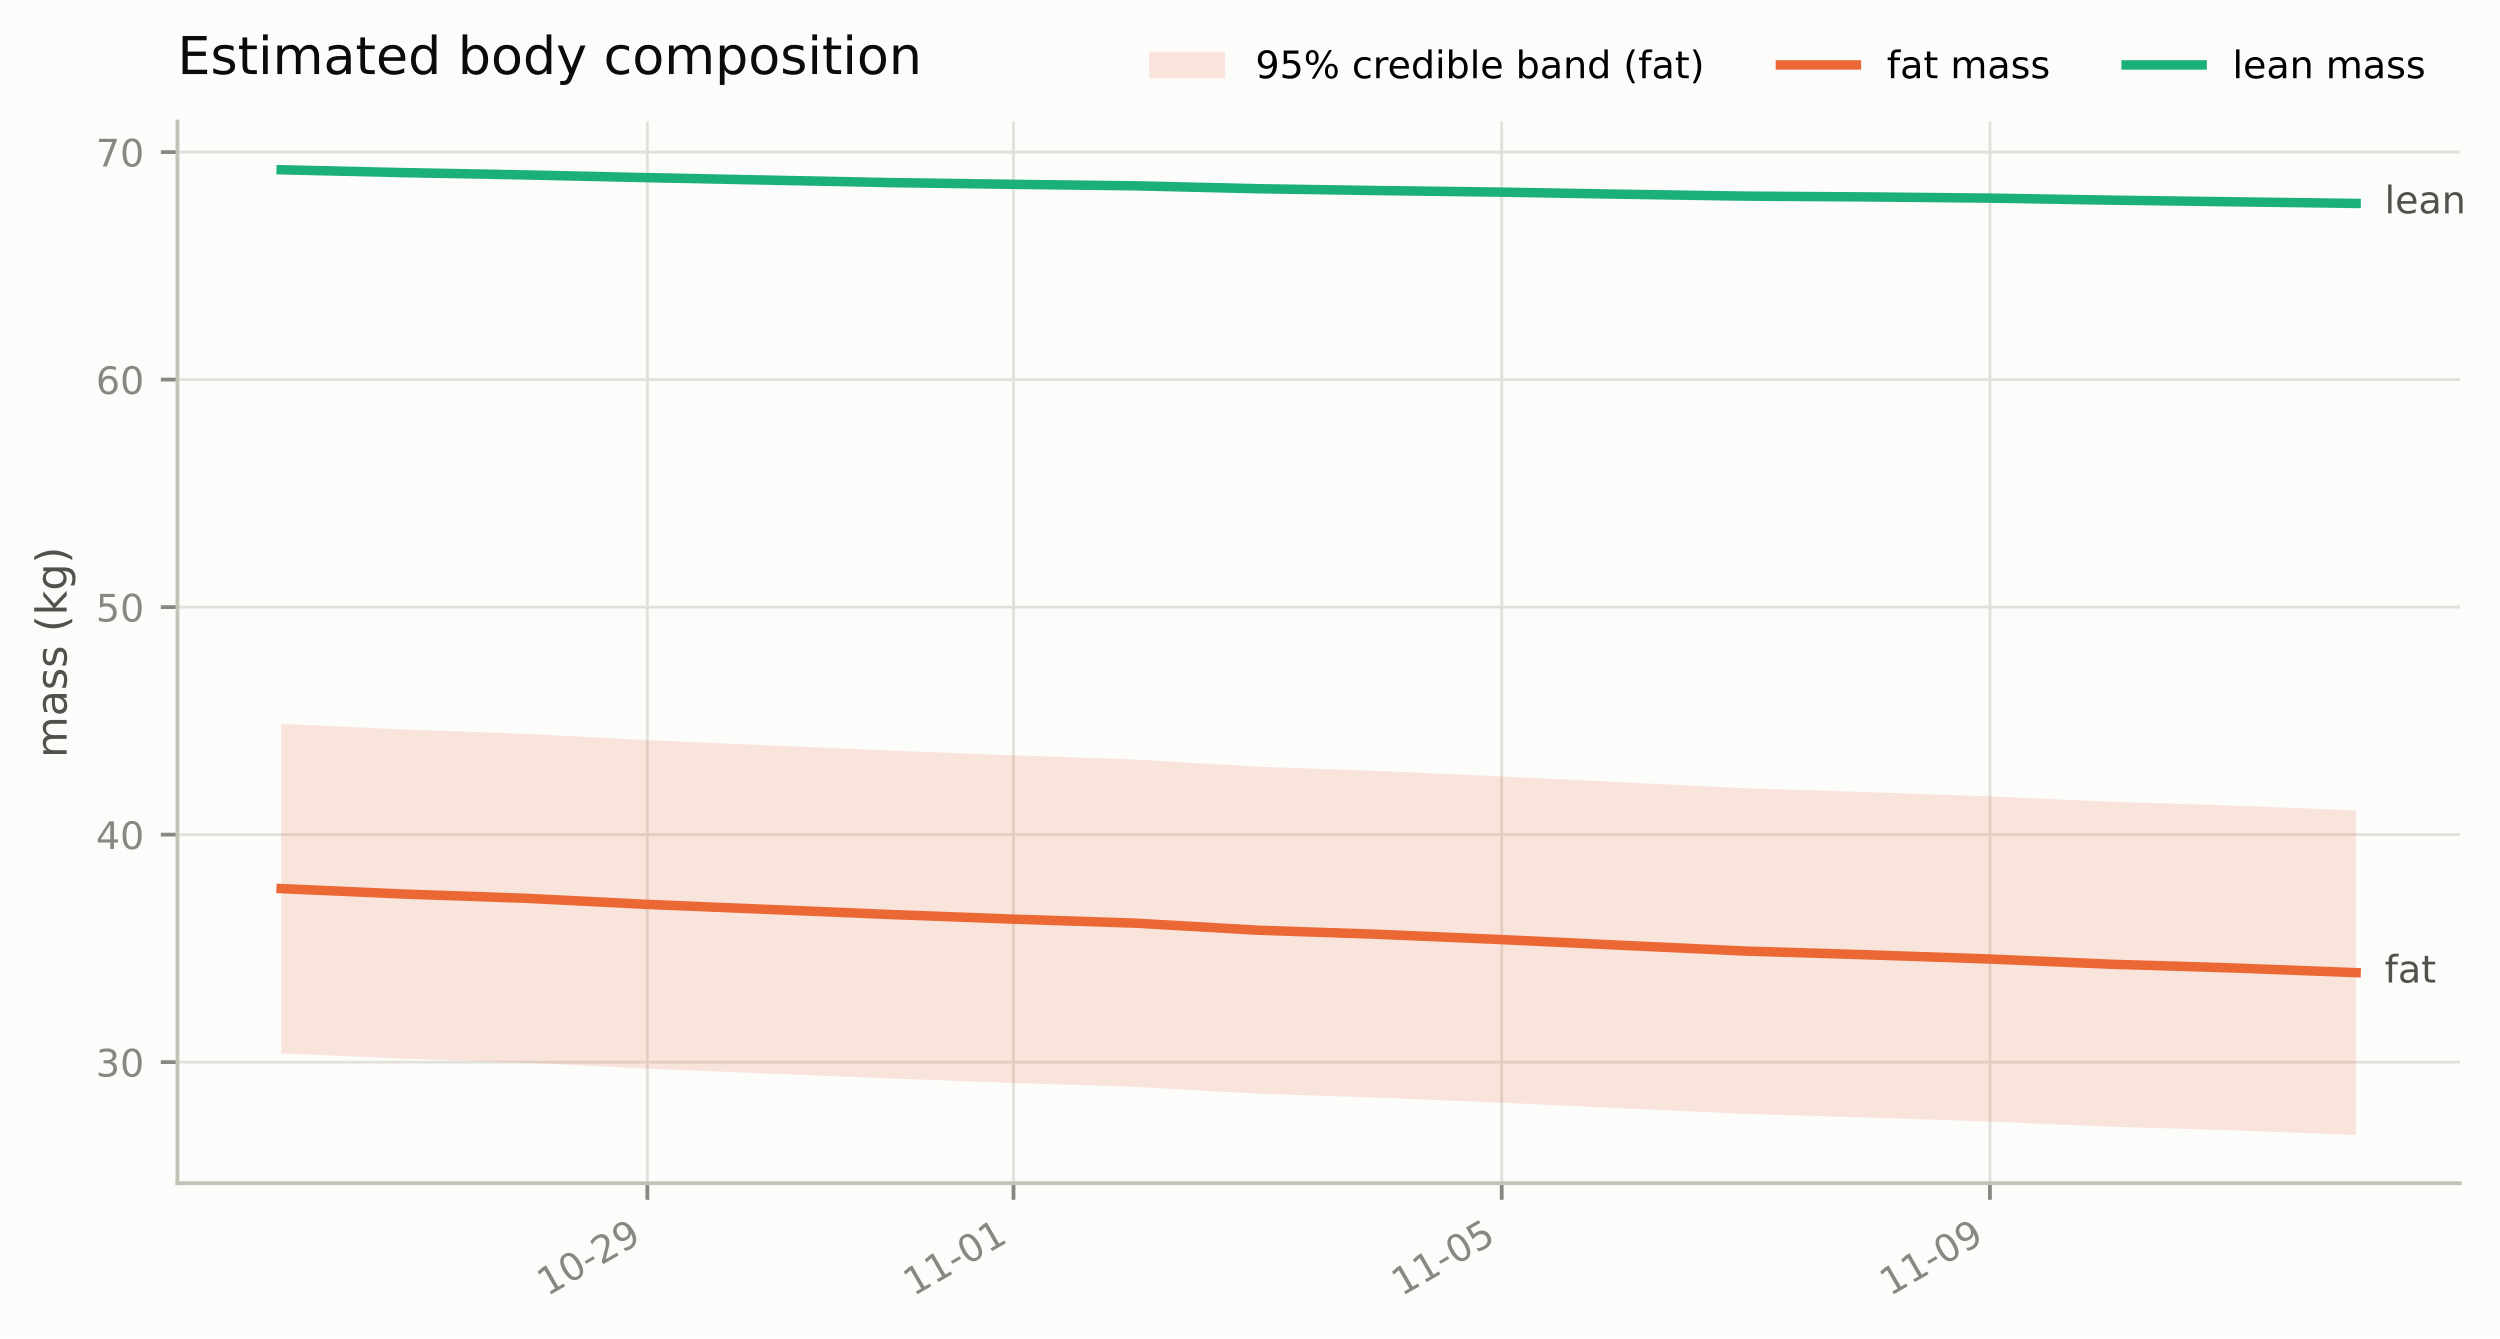
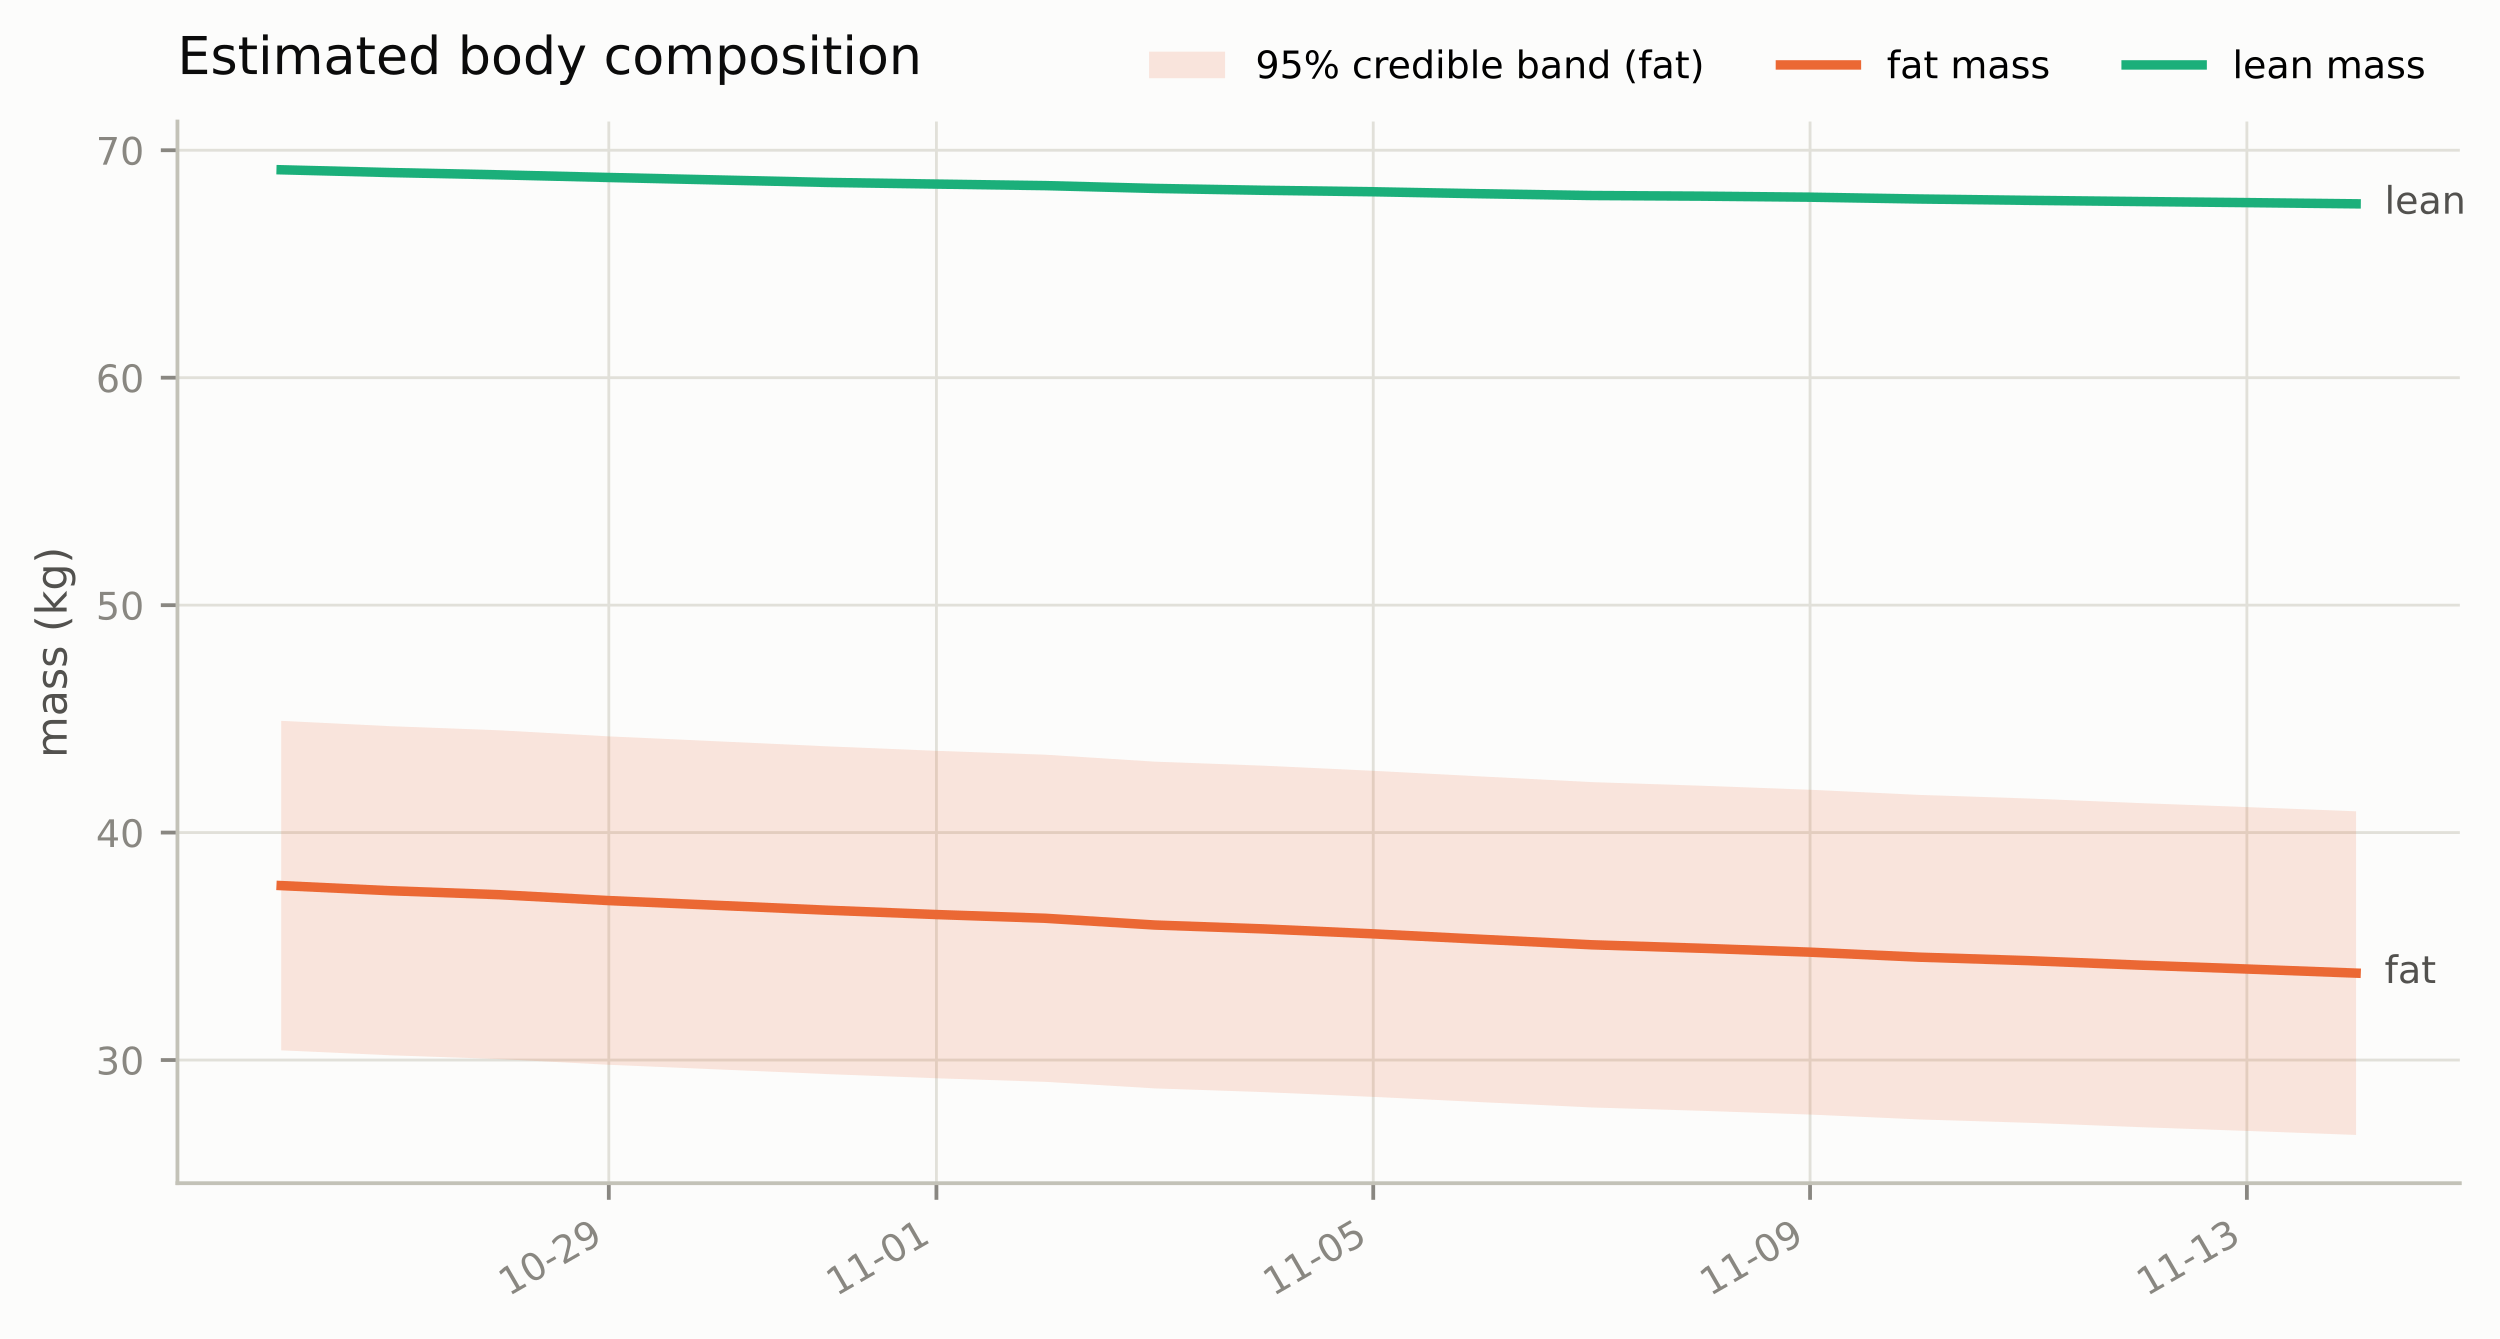
<svg xmlns="http://www.w3.org/2000/svg" xmlns:xlink="http://www.w3.org/1999/xlink" width="526.643pt" height="282pt" viewBox="0 0 526.643 282" version="1.1">
  <defs>
    <style type="text/css">*{stroke-linejoin: round; stroke-linecap: butt}</style>
  </defs>
  <g id="figure_1">
    <g id="patch_1">
      <path d="M 0 282  L 526.643 282  L 526.643 0  L 0 0  z " style="fill: #fcfcfb" />
    </g>
    <g id="axes_1">
      <g id="patch_2">
        <path d="M 37.381 249.248  L 518.18 249.248  L 518.18 25.601  L 37.381 25.601  z " style="fill: #fcfcfb" />
      </g>
      <g id="matplotlib.axis_1">
        <g id="xtick_1">
          <g id="line2d_1">
-             <path d="M 136.369 249.248  L 136.369 25.601  " clip-path="url(#p052bc1b975)" style="fill: none; stroke: #e1e0d9; stroke-width: 0.6; stroke-linecap: square" />
+             <path d="M 128.25 249.248  L 128.25 25.601  " clip-path="url(#pa48e2492d5)" style="fill: none; stroke: #e1e0d9; stroke-width: 0.6; stroke-linecap: square" />
          </g>
          <g id="line2d_2">
            <defs>
-               <path id="m3739067055" d="M 0 0  L 0 3.5  " style="stroke: #898781; stroke-width: 0.8" />
+               <path id="mb40962e237" d="M 0 0  L 0 3.5  " style="stroke: #898781; stroke-width: 0.8" />
            </defs>
            <g>
-               <use xlink:href="#m3739067055" x="136.369" y="249.248" style="fill: #898781; stroke: #898781; stroke-width: 0.8" />
+               <use xlink:href="#mb40962e237" x="128.25" y="249.248" style="fill: #898781; stroke: #898781; stroke-width: 0.8" />
            </g>
          </g>
          <g id="text_1">
-             <g style="fill: #898781" transform="translate(115.2761 273.1351) rotate(-30) scale(0.08 -0.08)">
+             <g style="fill: #898781" transform="translate(107.1568 273.1351) rotate(-30) scale(0.08 -0.08)">
              <defs>
                <path id="DejaVuSans-14" d="M 794 531  L 1825 531  L 1825 4091  L 703 3866  L 703 4441  L 1819 4666  L 2450 4666  L 2450 531  L 3481 531  L 3481 0  L 794 0  L 794 531  z " transform="scale(0.015625)" />
                <path id="DejaVuSans-13" d="M 2034 4250  Q 1547 4250 1301 3770  Q 1056 3291 1056 2328  Q 1056 1369 1301 889  Q 1547 409 2034 409  Q 2525 409 2770 889  Q 3016 1369 3016 2328  Q 3016 3291 2770 3770  Q 2525 4250 2034 4250  z M 2034 4750  Q 2819 4750 3233 4129  Q 3647 3509 3647 2328  Q 3647 1150 3233 529  Q 2819 -91 2034 -91  Q 1250 -91 836 529  Q 422 1150 422 2328  Q 422 3509 836 4129  Q 1250 4750 2034 4750  z " transform="scale(0.015625)" />
                <path id="DejaVuSans-10" d="M 313 2009  L 1997 2009  L 1997 1497  L 313 1497  L 313 2009  z " transform="scale(0.015625)" />
                <path id="DejaVuSans-15" d="M 1228 531  L 3431 531  L 3431 0  L 469 0  L 469 531  Q 828 903 1448 1529  Q 2069 2156 2228 2338  Q 2531 2678 2651 2914  Q 2772 3150 2772 3378  Q 2772 3750 2511 3984  Q 2250 4219 1831 4219  Q 1534 4219 1204 4116  Q 875 4013 500 3803  L 500 4441  Q 881 4594 1212 4672  Q 1544 4750 1819 4750  Q 2544 4750 2975 4387  Q 3406 4025 3406 3419  Q 3406 3131 3298 2873  Q 3191 2616 2906 2266  Q 2828 2175 2409 1742  Q 1991 1309 1228 531  z " transform="scale(0.015625)" />
                <path id="DejaVuSans-1c" d="M 703 97  L 703 672  Q 941 559 1184 500  Q 1428 441 1663 441  Q 2288 441 2617 861  Q 2947 1281 2994 2138  Q 2813 1869 2534 1725  Q 2256 1581 1919 1581  Q 1219 1581 811 2004  Q 403 2428 403 3163  Q 403 3881 828 4315  Q 1253 4750 1959 4750  Q 2769 4750 3195 4129  Q 3622 3509 3622 2328  Q 3622 1225 3098 567  Q 2575 -91 1691 -91  Q 1453 -91 1209 -44  Q 966 3 703 97  z M 1959 2075  Q 2384 2075 2632 2365  Q 2881 2656 2881 3163  Q 2881 3666 2632 3958  Q 2384 4250 1959 4250  Q 1534 4250 1286 3958  Q 1038 3666 1038 3163  Q 1038 2656 1286 2365  Q 1534 2075 1959 2075  z " transform="scale(0.015625)" />
              </defs>
              <use xlink:href="#DejaVuSans-14" />
              <use xlink:href="#DejaVuSans-13" transform="translate(63.625 0)" />
              <use xlink:href="#DejaVuSans-10" transform="translate(127.25 0)" />
              <use xlink:href="#DejaVuSans-15" transform="translate(163.3281 0)" />
              <use xlink:href="#DejaVuSans-1c" transform="translate(226.9531 0)" />
            </g>
          </g>
        </g>
        <g id="xtick_2">
          <g id="line2d_3">
-             <path d="M 213.502 249.248  L 213.502 25.601  " clip-path="url(#p052bc1b975)" style="fill: none; stroke: #e1e0d9; stroke-width: 0.6; stroke-linecap: square" />
+             <path d="M 197.264 249.248  L 197.264 25.601  " clip-path="url(#pa48e2492d5)" style="fill: none; stroke: #e1e0d9; stroke-width: 0.6; stroke-linecap: square" />
          </g>
          <g id="line2d_4">
            <g>
-               <use xlink:href="#m3739067055" x="213.502" y="249.248" style="fill: #898781; stroke: #898781; stroke-width: 0.8" />
+               <use xlink:href="#mb40962e237" x="197.264" y="249.248" style="fill: #898781; stroke: #898781; stroke-width: 0.8" />
            </g>
          </g>
          <g id="text_2">
-             <g style="fill: #898781" transform="translate(192.4097 273.1351) rotate(-30) scale(0.08 -0.08)">
+             <g style="fill: #898781" transform="translate(176.1711 273.1351) rotate(-30) scale(0.08 -0.08)">
              <use xlink:href="#DejaVuSans-14" />
              <use xlink:href="#DejaVuSans-14" transform="translate(63.625 0)" />
              <use xlink:href="#DejaVuSans-10" transform="translate(127.25 0)" />
              <use xlink:href="#DejaVuSans-13" transform="translate(163.3281 0)" />
              <use xlink:href="#DejaVuSans-14" transform="translate(226.9531 0)" />
            </g>
          </g>
        </g>
        <g id="xtick_3">
          <g id="line2d_5">
-             <path d="M 316.347 249.248  L 316.347 25.601  " clip-path="url(#p052bc1b975)" style="fill: none; stroke: #e1e0d9; stroke-width: 0.6; stroke-linecap: square" />
+             <path d="M 289.283 249.248  L 289.283 25.601  " clip-path="url(#pa48e2492d5)" style="fill: none; stroke: #e1e0d9; stroke-width: 0.6; stroke-linecap: square" />
          </g>
          <g id="line2d_6">
            <g>
-               <use xlink:href="#m3739067055" x="316.347" y="249.248" style="fill: #898781; stroke: #898781; stroke-width: 0.8" />
+               <use xlink:href="#mb40962e237" x="289.283" y="249.248" style="fill: #898781; stroke: #898781; stroke-width: 0.8" />
            </g>
          </g>
          <g id="text_3">
-             <g style="fill: #898781" transform="translate(295.2546 273.1351) rotate(-30) scale(0.08 -0.08)">
+             <g style="fill: #898781" transform="translate(268.1901 273.1351) rotate(-30) scale(0.08 -0.08)">
              <defs>
                <path id="DejaVuSans-18" d="M 691 4666  L 3169 4666  L 3169 4134  L 1269 4134  L 1269 2991  Q 1406 3038 1543 3061  Q 1681 3084 1819 3084  Q 2600 3084 3056 2656  Q 3513 2228 3513 1497  Q 3513 744 3044 326  Q 2575 -91 1722 -91  Q 1428 -91 1123 -41  Q 819 9 494 109  L 494 744  Q 775 591 1075 516  Q 1375 441 1709 441  Q 2250 441 2565 725  Q 2881 1009 2881 1497  Q 2881 1984 2565 2268  Q 2250 2553 1709 2553  Q 1456 2553 1204 2497  Q 953 2441 691 2322  L 691 4666  z " transform="scale(0.015625)" />
              </defs>
              <use xlink:href="#DejaVuSans-14" />
              <use xlink:href="#DejaVuSans-14" transform="translate(63.625 0)" />
              <use xlink:href="#DejaVuSans-10" transform="translate(127.25 0)" />
              <use xlink:href="#DejaVuSans-13" transform="translate(163.3281 0)" />
              <use xlink:href="#DejaVuSans-18" transform="translate(226.9531 0)" />
            </g>
          </g>
        </g>
        <g id="xtick_4">
          <g id="line2d_7">
-             <path d="M 419.192 249.248  L 419.192 25.601  " clip-path="url(#p052bc1b975)" style="fill: none; stroke: #e1e0d9; stroke-width: 0.6; stroke-linecap: square" />
+             <path d="M 381.302 249.248  L 381.302 25.601  " clip-path="url(#pa48e2492d5)" style="fill: none; stroke: #e1e0d9; stroke-width: 0.6; stroke-linecap: square" />
          </g>
          <g id="line2d_8">
            <g>
-               <use xlink:href="#m3739067055" x="419.192" y="249.248" style="fill: #898781; stroke: #898781; stroke-width: 0.8" />
+               <use xlink:href="#mb40962e237" x="381.302" y="249.248" style="fill: #898781; stroke: #898781; stroke-width: 0.8" />
            </g>
          </g>
          <g id="text_4">
-             <g style="fill: #898781" transform="translate(398.0994 273.1351) rotate(-30) scale(0.08 -0.08)">
+             <g style="fill: #898781" transform="translate(360.2092 273.1351) rotate(-30) scale(0.08 -0.08)">
              <use xlink:href="#DejaVuSans-14" />
              <use xlink:href="#DejaVuSans-14" transform="translate(63.625 0)" />
              <use xlink:href="#DejaVuSans-10" transform="translate(127.25 0)" />
              <use xlink:href="#DejaVuSans-13" transform="translate(163.3281 0)" />
              <use xlink:href="#DejaVuSans-1c" transform="translate(226.9531 0)" />
            </g>
          </g>
        </g>
+         <g id="xtick_5">
+           <g id="line2d_9">
+             <path d="M 473.321 249.248  L 473.321 25.601  " clip-path="url(#pa48e2492d5)" style="fill: none; stroke: #e1e0d9; stroke-width: 0.6; stroke-linecap: square" />
+           </g>
+           <g id="line2d_10">
+             <g>
+               <use xlink:href="#mb40962e237" x="473.321" y="249.248" style="fill: #898781; stroke: #898781; stroke-width: 0.8" />
+             </g>
+           </g>
+           <g id="text_5">
+             <g style="fill: #898781" transform="translate(452.2283 273.1351) rotate(-30) scale(0.08 -0.08)">
+               <defs>
+                 <path id="DejaVuSans-16" d="M 2597 2516  Q 3050 2419 3304 2112  Q 3559 1806 3559 1356  Q 3559 666 3084 287  Q 2609 -91 1734 -91  Q 1441 -91 1130 -33  Q 819 25 488 141  L 488 750  Q 750 597 1062 519  Q 1375 441 1716 441  Q 2309 441 2620 675  Q 2931 909 2931 1356  Q 2931 1769 2642 2001  Q 2353 2234 1838 2234  L 1294 2234  L 1294 2753  L 1863 2753  Q 2328 2753 2575 2939  Q 2822 3125 2822 3475  Q 2822 3834 2567 4026  Q 2313 4219 1838 4219  Q 1578 4219 1281 4162  Q 984 4106 628 3988  L 628 4550  Q 988 4650 1302 4700  Q 1616 4750 1894 4750  Q 2613 4750 3031 4423  Q 3450 4097 3450 3541  Q 3450 3153 3228 2886  Q 3006 2619 2597 2516  z " transform="scale(0.015625)" />
+               </defs>
+               <use xlink:href="#DejaVuSans-14" />
+               <use xlink:href="#DejaVuSans-14" transform="translate(63.625 0)" />
+               <use xlink:href="#DejaVuSans-10" transform="translate(127.25 0)" />
+               <use xlink:href="#DejaVuSans-14" transform="translate(163.3281 0)" />
+               <use xlink:href="#DejaVuSans-16" transform="translate(226.9531 0)" />
+             </g>
+           </g>
+         </g>
      </g>
      <g id="matplotlib.axis_2">
        <g id="ytick_1">
-           <g id="line2d_9">
-             <path d="M 37.381 223.746  L 518.18 223.746  " clip-path="url(#p052bc1b975)" style="fill: none; stroke: #e1e0d9; stroke-width: 0.6; stroke-linecap: square" />
-           </g>
-           <g id="line2d_10">
+           <g id="line2d_11">
+             <path d="M 37.381 223.304  L 518.18 223.304  " clip-path="url(#pa48e2492d5)" style="fill: none; stroke: #e1e0d9; stroke-width: 0.6; stroke-linecap: square" />
+           </g>
+           <g id="line2d_12">
            <defs>
-               <path id="m6e656eb981" d="M 0 0  L -3.5 0  " style="stroke: #898781; stroke-width: 0.8" />
+               <path id="mc82acea8ab" d="M 0 0  L -3.5 0  " style="stroke: #898781; stroke-width: 0.8" />
            </defs>
            <g>
-               <use xlink:href="#m6e656eb981" x="37.381" y="223.746" style="fill: #898781; stroke: #898781; stroke-width: 0.8" />
-             </g>
-           </g>
-           <g id="text_5">
-             <g style="fill: #898781" transform="translate(20.2007 226.7854) scale(0.08 -0.08)">
-               <defs>
-                 <path id="DejaVuSans-16" d="M 2597 2516  Q 3050 2419 3304 2112  Q 3559 1806 3559 1356  Q 3559 666 3084 287  Q 2609 -91 1734 -91  Q 1441 -91 1130 -33  Q 819 25 488 141  L 488 750  Q 750 597 1062 519  Q 1375 441 1716 441  Q 2309 441 2620 675  Q 2931 909 2931 1356  Q 2931 1769 2642 2001  Q 2353 2234 1838 2234  L 1294 2234  L 1294 2753  L 1863 2753  Q 2328 2753 2575 2939  Q 2822 3125 2822 3475  Q 2822 3834 2567 4026  Q 2313 4219 1838 4219  Q 1578 4219 1281 4162  Q 984 4106 628 3988  L 628 4550  Q 988 4650 1302 4700  Q 1616 4750 1894 4750  Q 2613 4750 3031 4423  Q 3450 4097 3450 3541  Q 3450 3153 3228 2886  Q 3006 2619 2597 2516  z " transform="scale(0.015625)" />
-               </defs>
+               <use xlink:href="#mc82acea8ab" x="37.381" y="223.304" style="fill: #898781; stroke: #898781; stroke-width: 0.8" />
+             </g>
+           </g>
+           <g id="text_6">
+             <g style="fill: #898781" transform="translate(20.2007 226.3432) scale(0.08 -0.08)">
              <use xlink:href="#DejaVuSans-16" />
              <use xlink:href="#DejaVuSans-13" transform="translate(63.625 0)" />
            </g>
          </g>
        </g>
        <g id="ytick_2">
-           <g id="line2d_11">
-             <path d="M 37.381 175.819  L 518.18 175.819  " clip-path="url(#p052bc1b975)" style="fill: none; stroke: #e1e0d9; stroke-width: 0.6; stroke-linecap: square" />
-           </g>
-           <g id="line2d_12">
-             <g>
-               <use xlink:href="#m6e656eb981" x="37.381" y="175.819" style="fill: #898781; stroke: #898781; stroke-width: 0.8" />
-             </g>
-           </g>
-           <g id="text_6">
-             <g style="fill: #898781" transform="translate(20.2007 178.858) scale(0.08 -0.08)">
+           <g id="line2d_13">
+             <path d="M 37.381 175.39  L 518.18 175.39  " clip-path="url(#pa48e2492d5)" style="fill: none; stroke: #e1e0d9; stroke-width: 0.6; stroke-linecap: square" />
+           </g>
+           <g id="line2d_14">
+             <g>
+               <use xlink:href="#mc82acea8ab" x="37.381" y="175.39" style="fill: #898781; stroke: #898781; stroke-width: 0.8" />
+             </g>
+           </g>
+           <g id="text_7">
+             <g style="fill: #898781" transform="translate(20.2007 178.429) scale(0.08 -0.08)">
              <defs>
                <path id="DejaVuSans-17" d="M 2419 4116  L 825 1625  L 2419 1625  L 2419 4116  z M 2253 4666  L 3047 4666  L 3047 1625  L 3713 1625  L 3713 1100  L 3047 1100  L 3047 0  L 2419 0  L 2419 1100  L 313 1100  L 313 1709  L 2253 4666  z " transform="scale(0.015625)" />
              </defs>
              <use xlink:href="#DejaVuSans-17" />
              <use xlink:href="#DejaVuSans-13" transform="translate(63.625 0)" />
            </g>
          </g>
        </g>
        <g id="ytick_3">
-           <g id="line2d_13">
-             <path d="M 37.381 127.891  L 518.18 127.891  " clip-path="url(#p052bc1b975)" style="fill: none; stroke: #e1e0d9; stroke-width: 0.6; stroke-linecap: square" />
-           </g>
-           <g id="line2d_14">
-             <g>
-               <use xlink:href="#m6e656eb981" x="37.381" y="127.891" style="fill: #898781; stroke: #898781; stroke-width: 0.8" />
-             </g>
-           </g>
-           <g id="text_7">
-             <g style="fill: #898781" transform="translate(20.2007 130.9305) scale(0.08 -0.08)">
+           <g id="line2d_15">
+             <path d="M 37.381 127.476  L 518.18 127.476  " clip-path="url(#pa48e2492d5)" style="fill: none; stroke: #e1e0d9; stroke-width: 0.6; stroke-linecap: square" />
+           </g>
+           <g id="line2d_16">
+             <g>
+               <use xlink:href="#mc82acea8ab" x="37.381" y="127.476" style="fill: #898781; stroke: #898781; stroke-width: 0.8" />
+             </g>
+           </g>
+           <g id="text_8">
+             <g style="fill: #898781" transform="translate(20.2007 130.5147) scale(0.08 -0.08)">
              <use xlink:href="#DejaVuSans-18" />
              <use xlink:href="#DejaVuSans-13" transform="translate(63.625 0)" />
            </g>
          </g>
        </g>
        <g id="ytick_4">
-           <g id="line2d_15">
-             <path d="M 37.381 79.964  L 518.18 79.964  " clip-path="url(#p052bc1b975)" style="fill: none; stroke: #e1e0d9; stroke-width: 0.6; stroke-linecap: square" />
-           </g>
-           <g id="line2d_16">
-             <g>
-               <use xlink:href="#m6e656eb981" x="37.381" y="79.964" style="fill: #898781; stroke: #898781; stroke-width: 0.8" />
-             </g>
-           </g>
-           <g id="text_8">
-             <g style="fill: #898781" transform="translate(20.2007 83.00307) scale(0.08 -0.08)">
+           <g id="line2d_17">
+             <path d="M 37.381 79.561  L 518.18 79.561  " clip-path="url(#pa48e2492d5)" style="fill: none; stroke: #e1e0d9; stroke-width: 0.6; stroke-linecap: square" />
+           </g>
+           <g id="line2d_18">
+             <g>
+               <use xlink:href="#mc82acea8ab" x="37.381" y="79.561" style="fill: #898781; stroke: #898781; stroke-width: 0.8" />
+             </g>
+           </g>
+           <g id="text_9">
+             <g style="fill: #898781" transform="translate(20.2007 82.60052) scale(0.08 -0.08)">
              <defs>
                <path id="DejaVuSans-19" d="M 2113 2584  Q 1688 2584 1439 2293  Q 1191 2003 1191 1497  Q 1191 994 1439 701  Q 1688 409 2113 409  Q 2538 409 2786 701  Q 3034 994 3034 1497  Q 3034 2003 2786 2293  Q 2538 2584 2113 2584  z M 3366 4563  L 3366 3988  Q 3128 4100 2886 4159  Q 2644 4219 2406 4219  Q 1781 4219 1451 3797  Q 1122 3375 1075 2522  Q 1259 2794 1537 2939  Q 1816 3084 2150 3084  Q 2853 3084 3261 2657  Q 3669 2231 3669 1497  Q 3669 778 3244 343  Q 2819 -91 2113 -91  Q 1303 -91 875 529  Q 447 1150 447 2328  Q 447 3434 972 4092  Q 1497 4750 2381 4750  Q 2619 4750 2861 4703  Q 3103 4656 3366 4563  z " transform="scale(0.015625)" />
              </defs>
              <use xlink:href="#DejaVuSans-19" />
              <use xlink:href="#DejaVuSans-13" transform="translate(63.625 0)" />
            </g>
          </g>
        </g>
        <g id="ytick_5">
-           <g id="line2d_17">
-             <path d="M 37.381 32.037  L 518.18 32.037  " clip-path="url(#p052bc1b975)" style="fill: none; stroke: #e1e0d9; stroke-width: 0.6; stroke-linecap: square" />
-           </g>
-           <g id="line2d_18">
-             <g>
-               <use xlink:href="#m6e656eb981" x="37.381" y="32.037" style="fill: #898781; stroke: #898781; stroke-width: 0.8" />
-             </g>
-           </g>
-           <g id="text_9">
-             <g style="fill: #898781" transform="translate(20.2007 35.07561) scale(0.08 -0.08)">
+           <g id="line2d_19">
+             <path d="M 37.381 31.647  L 518.18 31.647  " clip-path="url(#pa48e2492d5)" style="fill: none; stroke: #e1e0d9; stroke-width: 0.6; stroke-linecap: square" />
+           </g>
+           <g id="line2d_20">
+             <g>
+               <use xlink:href="#mc82acea8ab" x="37.381" y="31.647" style="fill: #898781; stroke: #898781; stroke-width: 0.8" />
+             </g>
+           </g>
+           <g id="text_10">
+             <g style="fill: #898781" transform="translate(20.2007 34.6863) scale(0.08 -0.08)">
              <defs>
                <path id="DejaVuSans-1a" d="M 525 4666  L 3525 4666  L 3525 4397  L 1831 0  L 1172 0  L 2766 4134  L 525 4134  L 525 4666  z " transform="scale(0.015625)" />
              </defs>
              <use xlink:href="#DejaVuSans-1a" />
              <use xlink:href="#DejaVuSans-13" transform="translate(63.625 0)" />
            </g>
          </g>
        </g>
-         <g id="text_10">
+         <g id="text_11">
          <g style="fill: #52514e" transform="translate(14.03859 159.6579) rotate(-90) scale(0.09 -0.09)">
            <defs>
              <path id="DejaVuSans-50" d="M 3328 2828  Q 3544 3216 3844 3400  Q 4144 3584 4550 3584  Q 5097 3584 5394 3201  Q 5691 2819 5691 2113  L 5691 0  L 5113 0  L 5113 2094  Q 5113 2597 4934 2840  Q 4756 3084 4391 3084  Q 3944 3084 3684 2787  Q 3425 2491 3425 1978  L 3425 0  L 2847 0  L 2847 2094  Q 2847 2600 2669 2842  Q 2491 3084 2119 3084  Q 1678 3084 1418 2786  Q 1159 2488 1159 1978  L 1159 0  L 581 0  L 581 3500  L 1159 3500  L 1159 2956  Q 1356 3278 1631 3431  Q 1906 3584 2284 3584  Q 2666 3584 2933 3390  Q 3200 3197 3328 2828  z " transform="scale(0.015625)" />
              <path id="DejaVuSans-44" d="M 2194 1759  Q 1497 1759 1228 1600  Q 959 1441 959 1056  Q 959 750 1161 570  Q 1363 391 1709 391  Q 2188 391 2477 730  Q 2766 1069 2766 1631  L 2766 1759  L 2194 1759  z M 3341 1997  L 3341 0  L 2766 0  L 2766 531  Q 2569 213 2275 61  Q 1981 -91 1556 -91  Q 1019 -91 701 211  Q 384 513 384 1019  Q 384 1609 779 1909  Q 1175 2209 1959 2209  L 2766 2209  L 2766 2266  Q 2766 2663 2505 2880  Q 2244 3097 1772 3097  Q 1472 3097 1187 3025  Q 903 2953 641 2809  L 641 3341  Q 956 3463 1253 3523  Q 1550 3584 1831 3584  Q 2591 3584 2966 3190  Q 3341 2797 3341 1997  z " transform="scale(0.015625)" />
              <path id="DejaVuSans-56" d="M 2834 3397  L 2834 2853  Q 2591 2978 2328 3040  Q 2066 3103 1784 3103  Q 1356 3103 1142 2972  Q 928 2841 928 2578  Q 928 2378 1081 2264  Q 1234 2150 1697 2047  L 1894 2003  Q 2506 1872 2764 1633  Q 3022 1394 3022 966  Q 3022 478 2636 193  Q 2250 -91 1575 -91  Q 1294 -91 989 -36  Q 684 19 347 128  L 347 722  Q 666 556 975 473  Q 1284 391 1588 391  Q 1994 391 2212 530  Q 2431 669 2431 922  Q 2431 1156 2273 1281  Q 2116 1406 1581 1522  L 1381 1569  Q 847 1681 609 1914  Q 372 2147 372 2553  Q 372 3047 722 3315  Q 1072 3584 1716 3584  Q 2034 3584 2315 3537  Q 2597 3491 2834 3397  z " transform="scale(0.015625)" />
              <path id="DejaVuSans-3" transform="scale(0.015625)" />
              <path id="DejaVuSans-b" d="M 1984 4856  Q 1566 4138 1362 3434  Q 1159 2731 1159 2009  Q 1159 1288 1364 580  Q 1569 -128 1984 -844  L 1484 -844  Q 1016 -109 783 600  Q 550 1309 550 2009  Q 550 2706 781 3412  Q 1013 4119 1484 4856  L 1984 4856  z " transform="scale(0.015625)" />
              <path id="DejaVuSans-4e" d="M 581 4863  L 1159 4863  L 1159 1991  L 2875 3500  L 3609 3500  L 1753 1863  L 3688 0  L 2938 0  L 1159 1709  L 1159 0  L 581 0  L 581 4863  z " transform="scale(0.015625)" />
              <path id="DejaVuSans-4a" d="M 2906 1791  Q 2906 2416 2648 2759  Q 2391 3103 1925 3103  Q 1463 3103 1205 2759  Q 947 2416 947 1791  Q 947 1169 1205 825  Q 1463 481 1925 481  Q 2391 481 2648 825  Q 2906 1169 2906 1791  z M 3481 434  Q 3481 -459 3084 -895  Q 2688 -1331 1869 -1331  Q 1566 -1331 1297 -1286  Q 1028 -1241 775 -1147  L 775 -588  Q 1028 -725 1275 -790  Q 1522 -856 1778 -856  Q 2344 -856 2625 -561  Q 2906 -266 2906 331  L 2906 616  Q 2728 306 2450 153  Q 2172 0 1784 0  Q 1141 0 747 490  Q 353 981 353 1791  Q 353 2603 747 3093  Q 1141 3584 1784 3584  Q 2172 3584 2450 3431  Q 2728 3278 2906 2969  L 2906 3500  L 3481 3500  L 3481 434  z " transform="scale(0.015625)" />
              <path id="DejaVuSans-c" d="M 513 4856  L 1013 4856  Q 1481 4119 1714 3412  Q 1947 2706 1947 2009  Q 1947 1309 1714 600  Q 1481 -109 1013 -844  L 513 -844  Q 928 -128 1133 580  Q 1338 1288 1338 2009  Q 1338 2731 1133 3434  Q 928 4138 513 4856  z " transform="scale(0.015625)" />
            </defs>
            <use xlink:href="#DejaVuSans-50" />
            <use xlink:href="#DejaVuSans-44" transform="translate(97.40625 0)" />
            <use xlink:href="#DejaVuSans-56" transform="translate(158.6875 0)" />
            <use xlink:href="#DejaVuSans-56" transform="translate(210.7812 0)" />
            <use xlink:href="#DejaVuSans-3" transform="translate(262.875 0)" />
            <use xlink:href="#DejaVuSans-b" transform="translate(294.6562 0)" />
            <use xlink:href="#DejaVuSans-4e" transform="translate(333.6719 0)" />
            <use xlink:href="#DejaVuSans-4a" transform="translate(391.5781 0)" />
            <use xlink:href="#DejaVuSans-c" transform="translate(455.0625 0)" />
          </g>
        </g>
      </g>
      <g id="FillBetweenPolyCollection_1">
        <defs>
-           <path id="me0604f7963" d="M 59.235 -129.518  L 59.235 -60.098  L 84.946 -58.991  L 110.658 -58.131  L 136.369 -56.87  L 162.08 -55.84  L 187.791 -54.802  L 213.502 -53.866  L 239.214 -53.05  L 264.925 -51.607  L 290.636 -50.76  L 316.347 -49.695  L 342.059 -48.511  L 367.77 -47.343  L 393.481 -46.581  L 419.192 -45.722  L 444.903 -44.64  L 470.615 -43.878  L 496.326 -42.917  L 496.326 -111.284  L 496.326 -111.284  L 470.615 -112.289  L 444.903 -113.092  L 419.192 -114.227  L 393.481 -115.135  L 367.77 -115.949  L 342.059 -117.183  L 316.347 -118.436  L 290.636 -119.574  L 264.925 -120.482  L 239.214 -122.002  L 213.502 -122.877  L 187.791 -123.877  L 162.08 -124.983  L 136.369 -126.079  L 110.658 -127.413  L 84.946 -128.337  L 59.235 -129.518  z " />
+           <path id="m99395af7ea" d="M 59.235 -130.144  L 59.235 -60.741  L 82.24 -59.695  L 105.245 -58.893  L 128.25 -57.691  L 151.254 -56.717  L 174.259 -55.734  L 197.264 -54.855  L 220.269 -54.097  L 243.273 -52.719  L 266.278 -51.933  L 289.283 -50.933  L 312.288 -49.811  L 335.292 -48.703  L 358.297 -48.004  L 381.302 -47.206  L 404.307 -46.18  L 427.312 -45.474  L 450.316 -44.571  L 473.321 -43.759  L 496.326 -42.917  L 496.326 -111.091  L 496.326 -111.091  L 473.321 -111.978  L 450.316 -112.836  L 427.312 -113.791  L 404.307 -114.545  L 381.302 -115.631  L 358.297 -116.484  L 335.292 -117.242  L 312.288 -118.423  L 289.283 -119.62  L 266.278 -120.699  L 243.273 -121.551  L 220.269 -123.012  L 197.264 -123.832  L 174.259 -124.779  L 151.254 -125.833  L 128.25 -126.876  L 105.245 -128.154  L 82.24 -129.022  L 59.235 -130.144  z " />
        </defs>
-         <g clip-path="url(#p052bc1b975)">
-           <use xlink:href="#me0604f7963" x="0" y="282" style="fill: #eb6834; fill-opacity: 0.16" />
-         </g>
-       </g>
-       <g id="line2d_19">
-         <path d="M 59.235 187.191  L 84.946 188.336  L 110.658 189.227  L 136.369 190.525  L 162.08 191.588  L 187.791 192.66  L 213.502 193.628  L 239.214 194.474  L 264.925 195.955  L 290.636 196.832  L 316.347 197.934  L 342.059 199.153  L 367.77 200.354  L 393.481 201.141  L 419.192 202.025  L 444.903 203.134  L 470.615 203.916  L 496.326 204.899  " clip-path="url(#p052bc1b975)" style="fill: none; stroke: #eb6834; stroke-width: 2; stroke-linecap: square" />
-       </g>
-       <g id="line2d_20">
-         <path d="M 59.235 35.766  L 84.946 36.363  L 110.658 36.85  L 136.369 37.425  L 162.08 37.948  L 187.791 38.472  L 213.502 38.831  L 239.214 39.147  L 264.925 39.755  L 290.636 40.148  L 316.347 40.476  L 342.059 40.923  L 367.77 41.318  L 393.481 41.482  L 419.192 41.735  L 444.903 42.167  L 470.615 42.514  L 496.326 42.855  " clip-path="url(#p052bc1b975)" style="fill: none; stroke: #1baf7a; stroke-width: 2; stroke-linecap: square" />
+         <g clip-path="url(#pa48e2492d5)">
+           <use xlink:href="#m99395af7ea" x="0" y="282" style="fill: #eb6834; fill-opacity: 0.16" />
+         </g>
+       </g>
+       <g id="line2d_21">
+         <path d="M 59.235 186.557  L 82.24 187.641  L 105.245 188.476  L 128.25 189.716  L 151.254 190.724  L 174.259 191.743  L 197.264 192.656  L 220.269 193.445  L 243.273 194.864  L 266.278 195.683  L 289.283 196.723  L 312.288 197.882  L 335.292 199.027  L 358.297 199.756  L 381.302 200.581  L 404.307 201.637  L 427.312 202.367  L 450.316 203.296  L 473.321 204.131  L 496.326 204.996  " clip-path="url(#pa48e2492d5)" style="fill: none; stroke: #eb6834; stroke-width: 2; stroke-linecap: square" />
+       </g>
+       <g id="line2d_22">
+         <path d="M 59.235 35.766  L 82.24 36.35  L 105.245 36.833  L 128.25 37.389  L 151.254 37.909  L 174.259 38.43  L 197.264 38.777  L 220.269 39.104  L 243.273 39.695  L 266.278 40.088  L 289.283 40.396  L 312.288 40.818  L 335.292 41.187  L 358.297 41.321  L 381.302 41.538  L 404.307 41.919  L 427.312 42.205  L 450.316 42.449  L 473.321 42.681  L 496.326 42.938  " clip-path="url(#pa48e2492d5)" style="fill: none; stroke: #1baf7a; stroke-width: 2; stroke-linecap: square" />
      </g>
      <g id="patch_3">
        <path d="M 37.381 249.248  L 37.381 25.601  " style="fill: none; stroke: #c3c2b7; stroke-width: 0.8; stroke-linejoin: miter; stroke-linecap: square" />
      </g>
      <g id="patch_4">
        <path d="M 37.381 249.248  L 518.18 249.248  " style="fill: none; stroke: #c3c2b7; stroke-width: 0.8; stroke-linejoin: miter; stroke-linecap: square" />
      </g>
-       <g id="text_11">
-         <g style="fill: #52514e" transform="translate(502.3258 206.9775) scale(0.08 -0.08)">
+       <g id="text_12">
+         <g style="fill: #52514e" transform="translate(502.3258 207.0741) scale(0.08 -0.08)">
          <defs>
            <path id="DejaVuSans-49" d="M 2375 4863  L 2375 4384  L 1825 4384  Q 1516 4384 1395 4259  Q 1275 4134 1275 3809  L 1275 3500  L 2222 3500  L 2222 3053  L 1275 3053  L 1275 0  L 697 0  L 697 3053  L 147 3053  L 147 3500  L 697 3500  L 697 3744  Q 697 4328 969 4595  Q 1241 4863 1831 4863  L 2375 4863  z " transform="scale(0.015625)" />
            <path id="DejaVuSans-57" d="M 1172 4494  L 1172 3500  L 2356 3500  L 2356 3053  L 1172 3053  L 1172 1153  Q 1172 725 1289 603  Q 1406 481 1766 481  L 2356 481  L 2356 0  L 1766 0  Q 1100 0 847 248  Q 594 497 594 1153  L 594 3053  L 172 3053  L 172 3500  L 594 3500  L 594 4494  L 1172 4494  z " transform="scale(0.015625)" />
          </defs>
          <use xlink:href="#DejaVuSans-49" />
          <use xlink:href="#DejaVuSans-44" transform="translate(35.20312 0)" />
          <use xlink:href="#DejaVuSans-57" transform="translate(96.48438 0)" />
        </g>
      </g>
-       <g id="text_12">
-         <g style="fill: #52514e" transform="translate(502.3258 44.93382) scale(0.08 -0.08)">
+       <g id="text_13">
+         <g style="fill: #52514e" transform="translate(502.3258 45.0162) scale(0.08 -0.08)">
          <defs>
            <path id="DejaVuSans-4f" d="M 603 4863  L 1178 4863  L 1178 0  L 603 0  L 603 4863  z " transform="scale(0.015625)" />
            <path id="DejaVuSans-48" d="M 3597 1894  L 3597 1613  L 953 1613  Q 991 1019 1311 708  Q 1631 397 2203 397  Q 2534 397 2845 478  Q 3156 559 3463 722  L 3463 178  Q 3153 47 2828 -22  Q 2503 -91 2169 -91  Q 1331 -91 842 396  Q 353 884 353 1716  Q 353 2575 817 3079  Q 1281 3584 2069 3584  Q 2775 3584 3186 3129  Q 3597 2675 3597 1894  z M 3022 2063  Q 3016 2534 2758 2815  Q 2500 3097 2075 3097  Q 1594 3097 1305 2825  Q 1016 2553 972 2059  L 3022 2063  z " transform="scale(0.015625)" />
            <path id="DejaVuSans-51" d="M 3513 2113  L 3513 0  L 2938 0  L 2938 2094  Q 2938 2591 2744 2837  Q 2550 3084 2163 3084  Q 1697 3084 1428 2787  Q 1159 2491 1159 1978  L 1159 0  L 581 0  L 581 3500  L 1159 3500  L 1159 2956  Q 1366 3272 1645 3428  Q 1925 3584 2291 3584  Q 2894 3584 3203 3211  Q 3513 2838 3513 2113  z " transform="scale(0.015625)" />
          </defs>
          <use xlink:href="#DejaVuSans-4f" />
          <use xlink:href="#DejaVuSans-48" transform="translate(27.78125 0)" />
          <use xlink:href="#DejaVuSans-44" transform="translate(89.3125 0)" />
          <use xlink:href="#DejaVuSans-51" transform="translate(150.5938 0)" />
        </g>
      </g>
-       <g id="text_13">
+       <g id="text_14">
        <g style="fill: #0b0b0b" transform="translate(37.3807 15.60063) scale(0.11 -0.11)">
          <defs>
            <path id="DejaVuSans-28" d="M 628 4666  L 3578 4666  L 3578 4134  L 1259 4134  L 1259 2753  L 3481 2753  L 3481 2222  L 1259 2222  L 1259 531  L 3634 531  L 3634 0  L 628 0  L 628 4666  z " transform="scale(0.015625)" />
            <path id="DejaVuSans-4c" d="M 603 3500  L 1178 3500  L 1178 0  L 603 0  L 603 3500  z M 603 4863  L 1178 4863  L 1178 4134  L 603 4134  L 603 4863  z " transform="scale(0.015625)" />
            <path id="DejaVuSans-47" d="M 2906 2969  L 2906 4863  L 3481 4863  L 3481 0  L 2906 0  L 2906 525  Q 2725 213 2448 61  Q 2172 -91 1784 -91  Q 1150 -91 751 415  Q 353 922 353 1747  Q 353 2572 751 3078  Q 1150 3584 1784 3584  Q 2172 3584 2448 3432  Q 2725 3281 2906 2969  z M 947 1747  Q 947 1113 1208 752  Q 1469 391 1925 391  Q 2381 391 2643 752  Q 2906 1113 2906 1747  Q 2906 2381 2643 2742  Q 2381 3103 1925 3103  Q 1469 3103 1208 2742  Q 947 2381 947 1747  z " transform="scale(0.015625)" />
            <path id="DejaVuSans-45" d="M 3116 1747  Q 3116 2381 2855 2742  Q 2594 3103 2138 3103  Q 1681 3103 1420 2742  Q 1159 2381 1159 1747  Q 1159 1113 1420 752  Q 1681 391 2138 391  Q 2594 391 2855 752  Q 3116 1113 3116 1747  z M 1159 2969  Q 1341 3281 1617 3432  Q 1894 3584 2278 3584  Q 2916 3584 3314 3078  Q 3713 2572 3713 1747  Q 3713 922 3314 415  Q 2916 -91 2278 -91  Q 1894 -91 1617 61  Q 1341 213 1159 525  L 1159 0  L 581 0  L 581 4863  L 1159 4863  L 1159 2969  z " transform="scale(0.015625)" />
            <path id="DejaVuSans-52" d="M 1959 3097  Q 1497 3097 1228 2736  Q 959 2375 959 1747  Q 959 1119 1226 758  Q 1494 397 1959 397  Q 2419 397 2687 759  Q 2956 1122 2956 1747  Q 2956 2369 2687 2733  Q 2419 3097 1959 3097  z M 1959 3584  Q 2709 3584 3137 3096  Q 3566 2609 3566 1747  Q 3566 888 3137 398  Q 2709 -91 1959 -91  Q 1206 -91 779 398  Q 353 888 353 1747  Q 353 2609 779 3096  Q 1206 3584 1959 3584  z " transform="scale(0.015625)" />
            <path id="DejaVuSans-5c" d="M 2059 -325  Q 1816 -950 1584 -1140  Q 1353 -1331 966 -1331  L 506 -1331  L 506 -850  L 844 -850  Q 1081 -850 1212 -737  Q 1344 -625 1503 -206  L 1606 56  L 191 3500  L 800 3500  L 1894 763  L 2988 3500  L 3597 3500  L 2059 -325  z " transform="scale(0.015625)" />
            <path id="DejaVuSans-46" d="M 3122 3366  L 3122 2828  Q 2878 2963 2633 3030  Q 2388 3097 2138 3097  Q 1578 3097 1268 2742  Q 959 2388 959 1747  Q 959 1106 1268 751  Q 1578 397 2138 397  Q 2388 397 2633 464  Q 2878 531 3122 666  L 3122 134  Q 2881 22 2623 -34  Q 2366 -91 2075 -91  Q 1284 -91 818 406  Q 353 903 353 1747  Q 353 2603 823 3093  Q 1294 3584 2113 3584  Q 2378 3584 2631 3529  Q 2884 3475 3122 3366  z " transform="scale(0.015625)" />
            <path id="DejaVuSans-53" d="M 1159 525  L 1159 -1331  L 581 -1331  L 581 3500  L 1159 3500  L 1159 2969  Q 1341 3281 1617 3432  Q 1894 3584 2278 3584  Q 2916 3584 3314 3078  Q 3713 2572 3713 1747  Q 3713 922 3314 415  Q 2916 -91 2278 -91  Q 1894 -91 1617 61  Q 1341 213 1159 525  z M 3116 1747  Q 3116 2381 2855 2742  Q 2594 3103 2138 3103  Q 1681 3103 1420 2742  Q 1159 2381 1159 1747  Q 1159 1113 1420 752  Q 1681 391 2138 391  Q 2594 391 2855 752  Q 3116 1113 3116 1747  z " transform="scale(0.015625)" />
          </defs>
          <use xlink:href="#DejaVuSans-28" />
          <use xlink:href="#DejaVuSans-56" transform="translate(63.1875 0)" />
          <use xlink:href="#DejaVuSans-57" transform="translate(115.2812 0)" />
          <use xlink:href="#DejaVuSans-4c" transform="translate(154.4844 0)" />
          <use xlink:href="#DejaVuSans-50" transform="translate(182.2656 0)" />
          <use xlink:href="#DejaVuSans-44" transform="translate(279.6719 0)" />
          <use xlink:href="#DejaVuSans-57" transform="translate(340.9531 0)" />
          <use xlink:href="#DejaVuSans-48" transform="translate(380.1562 0)" />
          <use xlink:href="#DejaVuSans-47" transform="translate(441.6875 0)" />
          <use xlink:href="#DejaVuSans-3" transform="translate(505.1719 0)" />
          <use xlink:href="#DejaVuSans-45" transform="translate(536.9531 0)" />
          <use xlink:href="#DejaVuSans-52" transform="translate(600.4375 0)" />
          <use xlink:href="#DejaVuSans-47" transform="translate(661.625 0)" />
          <use xlink:href="#DejaVuSans-5c" transform="translate(725.1094 0)" />
          <use xlink:href="#DejaVuSans-3" transform="translate(784.2969 0)" />
          <use xlink:href="#DejaVuSans-46" transform="translate(816.0781 0)" />
          <use xlink:href="#DejaVuSans-52" transform="translate(871.0625 0)" />
          <use xlink:href="#DejaVuSans-50" transform="translate(932.25 0)" />
          <use xlink:href="#DejaVuSans-53" transform="translate(1029.656 0)" />
          <use xlink:href="#DejaVuSans-52" transform="translate(1093.141 0)" />
          <use xlink:href="#DejaVuSans-56" transform="translate(1154.328 0)" />
          <use xlink:href="#DejaVuSans-4c" transform="translate(1206.422 0)" />
          <use xlink:href="#DejaVuSans-57" transform="translate(1234.203 0)" />
          <use xlink:href="#DejaVuSans-4c" transform="translate(1273.406 0)" />
          <use xlink:href="#DejaVuSans-52" transform="translate(1301.188 0)" />
          <use xlink:href="#DejaVuSans-51" transform="translate(1362.375 0)" />
        </g>
      </g>
      <g id="legend_1">
        <g id="patch_5">
          <path d="M 242.068 16.479  L 258.068 16.479  L 258.068 10.879  L 242.068 10.879  z " style="fill: #eb6834; fill-opacity: 0.16" />
        </g>
-         <g id="text_14">
+         <g id="text_15">
          <g transform="translate(264.4678 16.47875) scale(0.08 -0.08)">
            <defs>
              <path id="DejaVuSans-8" d="M 4653 2053  Q 4381 2053 4226 1822  Q 4072 1591 4072 1178  Q 4072 772 4226 539  Q 4381 306 4653 306  Q 4919 306 5073 539  Q 5228 772 5228 1178  Q 5228 1588 5073 1820  Q 4919 2053 4653 2053  z M 4653 2450  Q 5147 2450 5437 2106  Q 5728 1763 5728 1178  Q 5728 594 5436 251  Q 5144 -91 4653 -91  Q 4153 -91 3862 251  Q 3572 594 3572 1178  Q 3572 1766 3864 2108  Q 4156 2450 4653 2450  z M 1428 4353  Q 1159 4353 1004 4120  Q 850 3888 850 3481  Q 850 3069 1003 2837  Q 1156 2606 1428 2606  Q 1700 2606 1854 2837  Q 2009 3069 2009 3481  Q 2009 3884 1853 4118  Q 1697 4353 1428 4353  z M 4250 4750  L 4750 4750  L 1831 -91  L 1331 -91  L 4250 4750  z M 1428 4750  Q 1922 4750 2215 4408  Q 2509 4066 2509 3481  Q 2509 2891 2217 2550  Q 1925 2209 1428 2209  Q 931 2209 642 2551  Q 353 2894 353 3481  Q 353 4063 643 4406  Q 934 4750 1428 4750  z " transform="scale(0.015625)" />
              <path id="DejaVuSans-55" d="M 2631 2963  Q 2534 3019 2420 3045  Q 2306 3072 2169 3072  Q 1681 3072 1420 2755  Q 1159 2438 1159 1844  L 1159 0  L 581 0  L 581 3500  L 1159 3500  L 1159 2956  Q 1341 3275 1631 3429  Q 1922 3584 2338 3584  Q 2397 3584 2469 3576  Q 2541 3569 2628 3553  L 2631 2963  z " transform="scale(0.015625)" />
            </defs>
            <use xlink:href="#DejaVuSans-1c" />
            <use xlink:href="#DejaVuSans-18" transform="translate(63.625 0)" />
            <use xlink:href="#DejaVuSans-8" transform="translate(127.25 0)" />
            <use xlink:href="#DejaVuSans-3" transform="translate(222.2656 0)" />
            <use xlink:href="#DejaVuSans-46" transform="translate(254.0469 0)" />
            <use xlink:href="#DejaVuSans-55" transform="translate(309.0312 0)" />
            <use xlink:href="#DejaVuSans-48" transform="translate(347.9375 0)" />
            <use xlink:href="#DejaVuSans-47" transform="translate(409.4688 0)" />
            <use xlink:href="#DejaVuSans-4c" transform="translate(472.9531 0)" />
            <use xlink:href="#DejaVuSans-45" transform="translate(500.7344 0)" />
            <use xlink:href="#DejaVuSans-4f" transform="translate(564.2188 0)" />
            <use xlink:href="#DejaVuSans-48" transform="translate(592 0)" />
            <use xlink:href="#DejaVuSans-3" transform="translate(653.5312 0)" />
            <use xlink:href="#DejaVuSans-45" transform="translate(685.3125 0)" />
            <use xlink:href="#DejaVuSans-44" transform="translate(748.7969 0)" />
            <use xlink:href="#DejaVuSans-51" transform="translate(810.0781 0)" />
            <use xlink:href="#DejaVuSans-47" transform="translate(873.4531 0)" />
            <use xlink:href="#DejaVuSans-3" transform="translate(936.9375 0)" />
            <use xlink:href="#DejaVuSans-b" transform="translate(968.7188 0)" />
            <use xlink:href="#DejaVuSans-49" transform="translate(1007.734 0)" />
            <use xlink:href="#DejaVuSans-44" transform="translate(1042.938 0)" />
            <use xlink:href="#DejaVuSans-57" transform="translate(1104.219 0)" />
            <use xlink:href="#DejaVuSans-c" transform="translate(1143.422 0)" />
          </g>
        </g>
-         <g id="line2d_21">
+         <g id="line2d_23">
          <path d="M 375.063 13.679  L 383.063 13.679  L 391.063 13.679  " style="fill: none; stroke: #eb6834; stroke-width: 2; stroke-linecap: square" />
        </g>
-         <g id="text_15">
+         <g id="text_16">
          <g transform="translate(397.4628 16.47875) scale(0.08 -0.08)">
            <use xlink:href="#DejaVuSans-49" />
            <use xlink:href="#DejaVuSans-44" transform="translate(35.20312 0)" />
            <use xlink:href="#DejaVuSans-57" transform="translate(96.48438 0)" />
            <use xlink:href="#DejaVuSans-3" transform="translate(135.6875 0)" />
            <use xlink:href="#DejaVuSans-50" transform="translate(167.4688 0)" />
            <use xlink:href="#DejaVuSans-44" transform="translate(264.875 0)" />
            <use xlink:href="#DejaVuSans-56" transform="translate(326.1562 0)" />
            <use xlink:href="#DejaVuSans-56" transform="translate(378.25 0)" />
          </g>
        </g>
-         <g id="line2d_22">
+         <g id="line2d_24">
          <path d="M 447.89 13.679  L 455.89 13.679  L 463.89 13.679  " style="fill: none; stroke: #1baf7a; stroke-width: 2; stroke-linecap: square" />
        </g>
-         <g id="text_16">
+         <g id="text_17">
          <g transform="translate(470.2903 16.47875) scale(0.08 -0.08)">
            <use xlink:href="#DejaVuSans-4f" />
            <use xlink:href="#DejaVuSans-48" transform="translate(27.78125 0)" />
            <use xlink:href="#DejaVuSans-44" transform="translate(89.3125 0)" />
            <use xlink:href="#DejaVuSans-51" transform="translate(150.5938 0)" />
            <use xlink:href="#DejaVuSans-3" transform="translate(213.9688 0)" />
            <use xlink:href="#DejaVuSans-50" transform="translate(245.75 0)" />
            <use xlink:href="#DejaVuSans-44" transform="translate(343.1562 0)" />
            <use xlink:href="#DejaVuSans-56" transform="translate(404.4375 0)" />
            <use xlink:href="#DejaVuSans-56" transform="translate(456.5312 0)" />
          </g>
        </g>
      </g>
    </g>
  </g>
  <defs>
-     <clipPath id="p052bc1b975">
+     <clipPath id="pa48e2492d5">
      <rect x="37.381" y="25.601" width="480.8" height="223.648" />
    </clipPath>
  </defs>
</svg>
